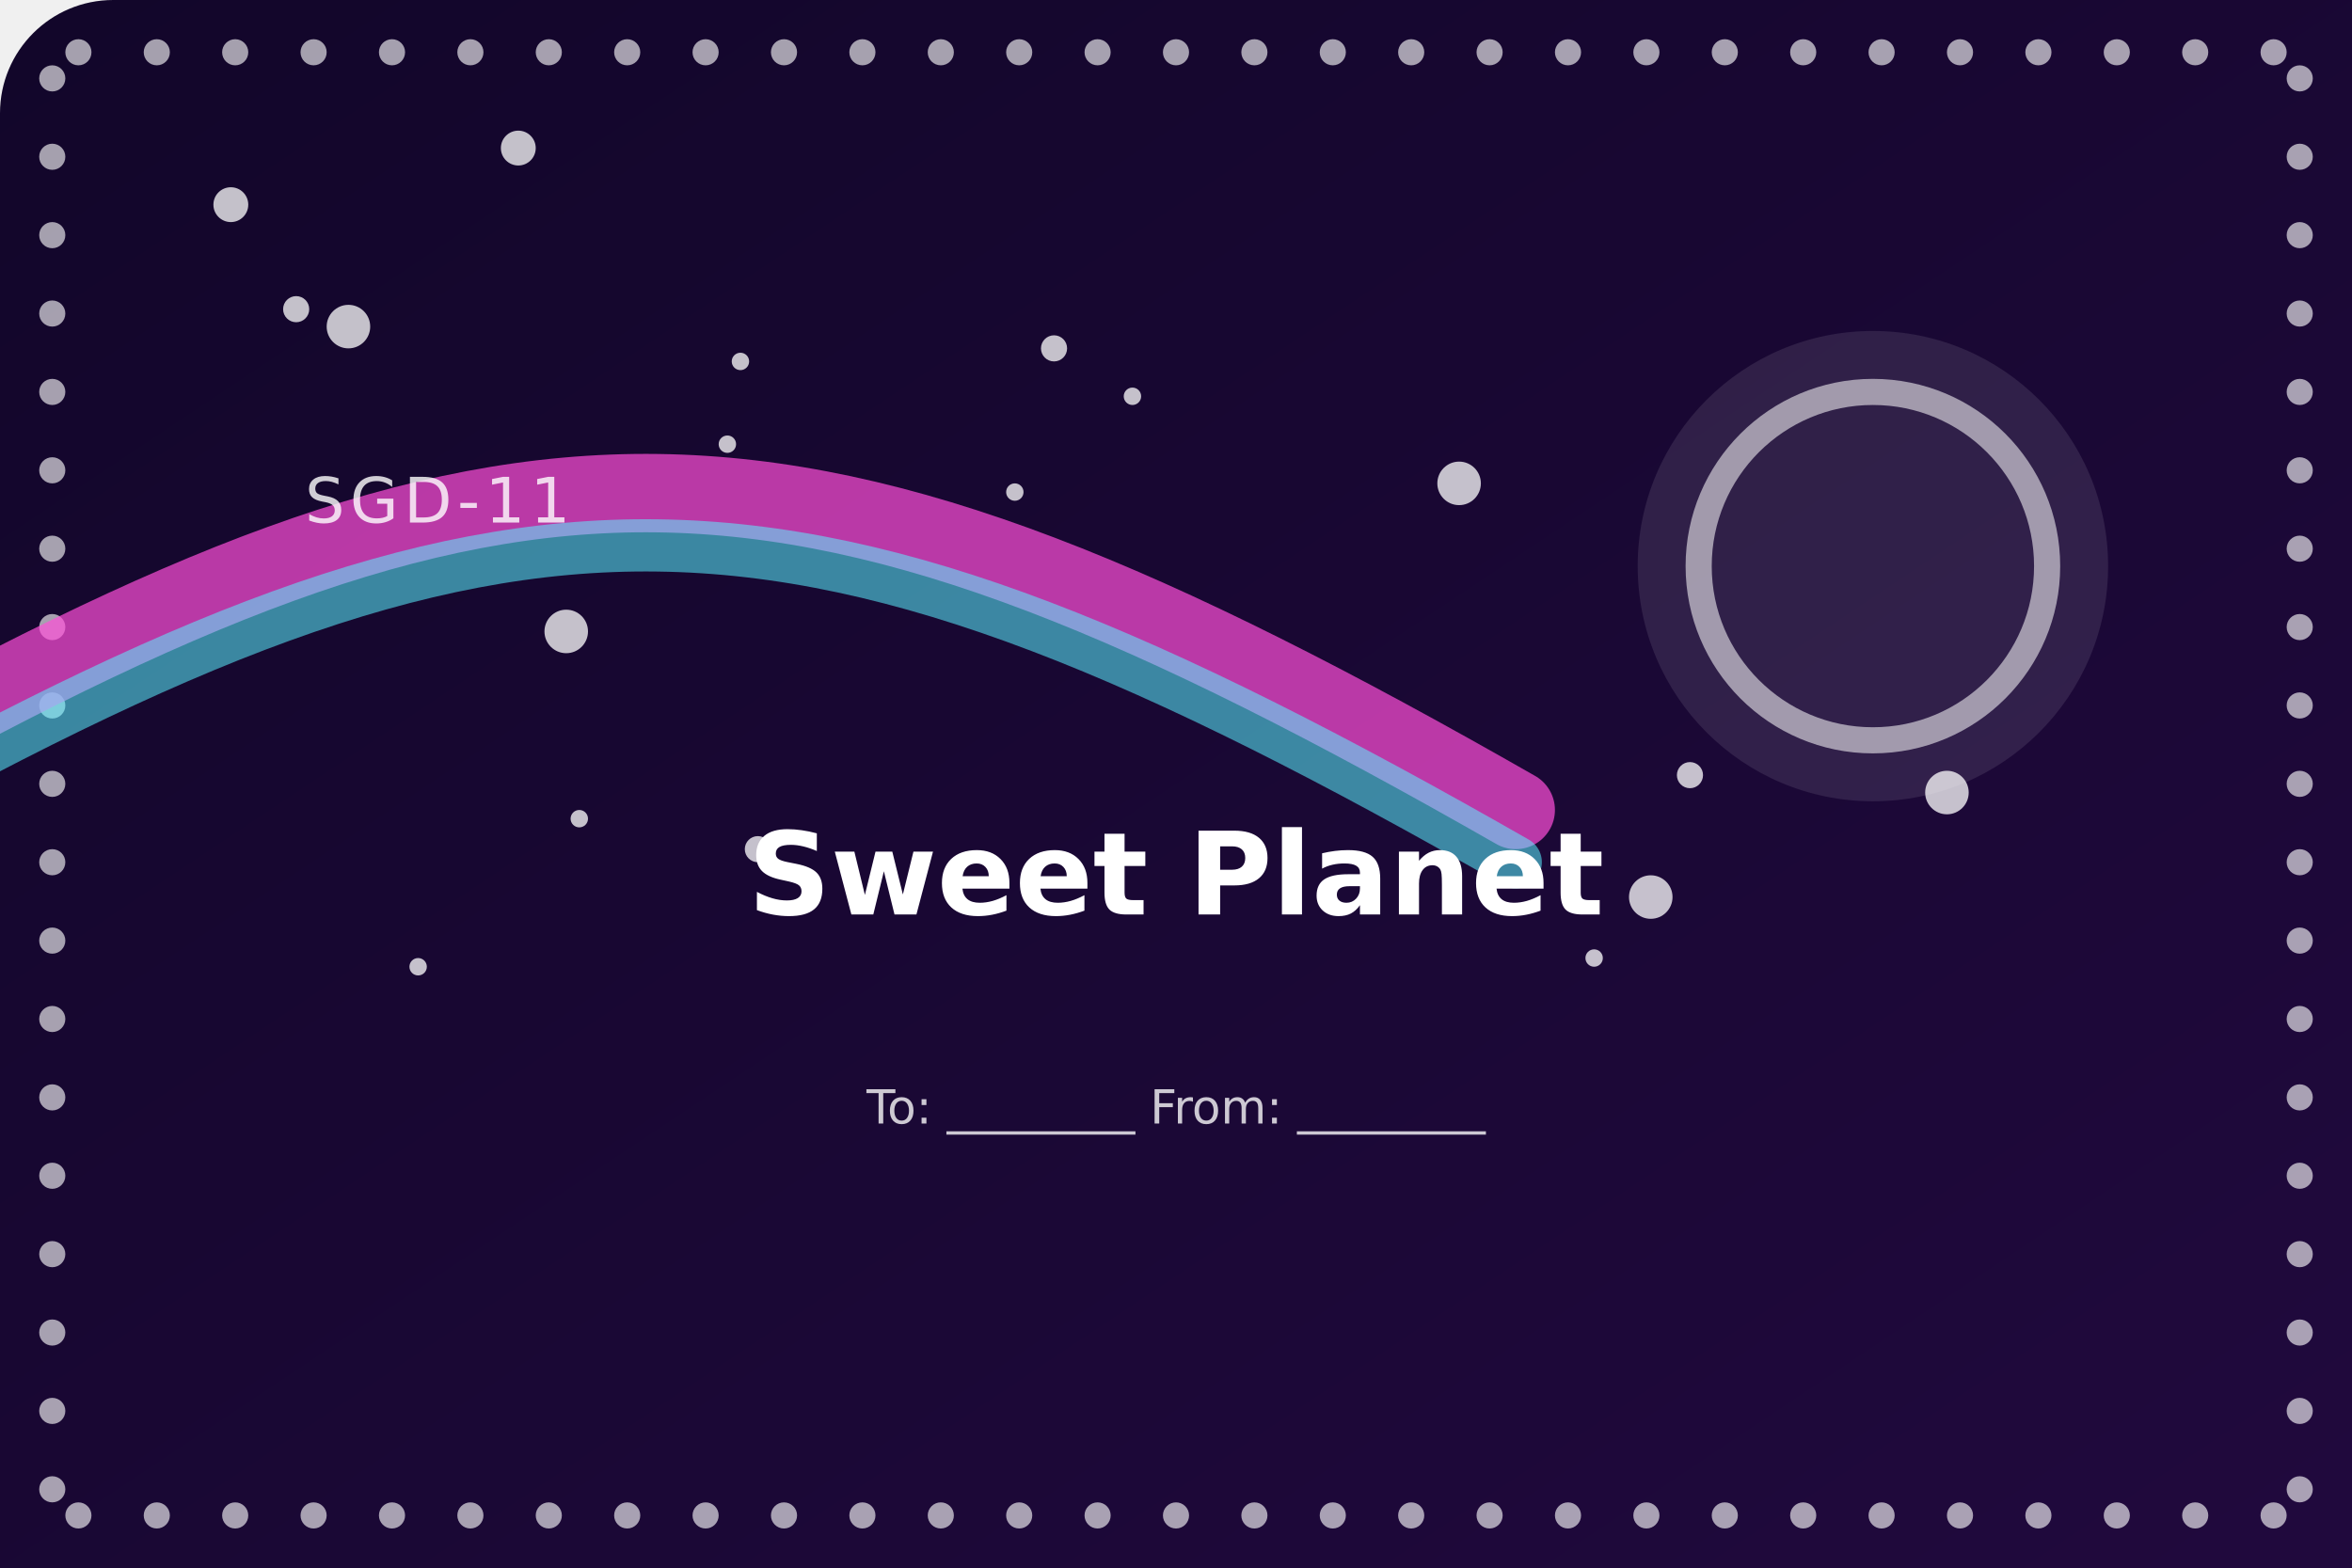
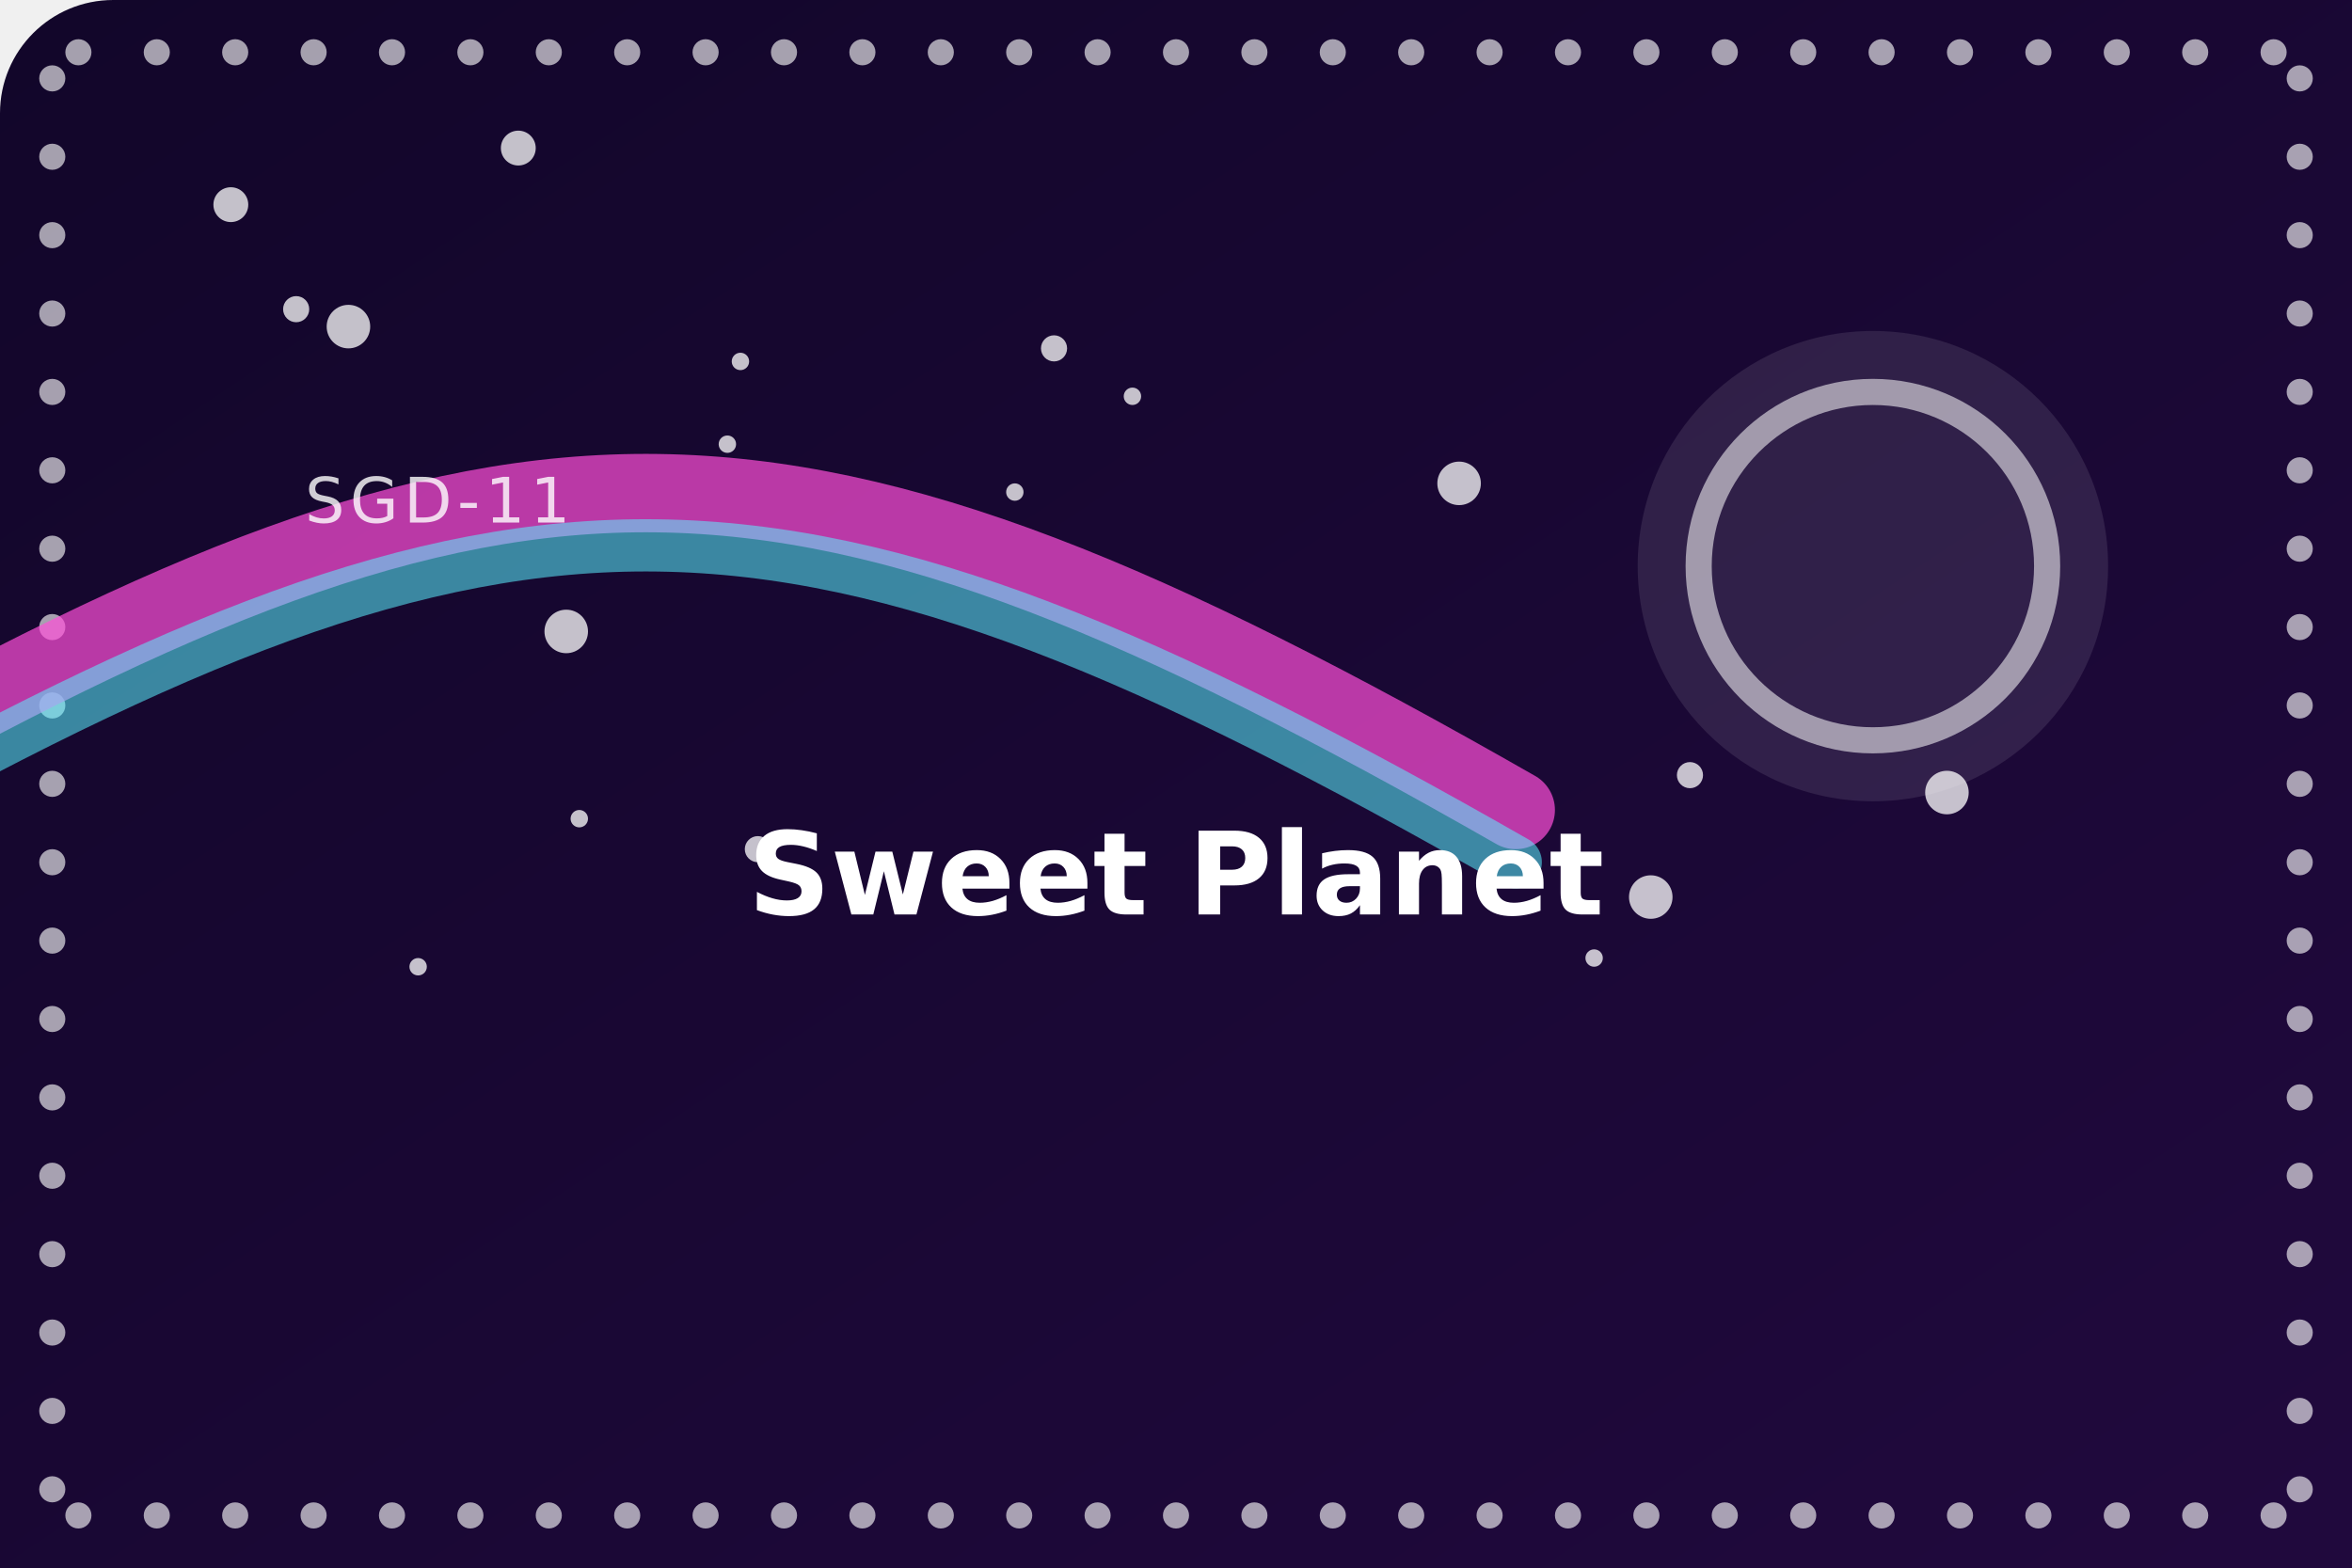
<svg xmlns="http://www.w3.org/2000/svg" width="1500" height="1000" viewBox="0 0 900 600">
  <defs>
    <linearGradient id="bg" x1="0" y1="0" x2="1" y2="1">
      <stop offset="0" stop-color="#12062a" />
      <stop offset="1" stop-color="#2a0b4a" />
    </linearGradient>
    <filter id="softShadow" x="-33.33" y="-33.33" width="140%" height="140%">
      <feDropShadow dx="0" dy="13.33" stdDeviation="16.67" flood-color="rgba(0,0,0,0.35)" />
    </filter>
  </defs>
  <rect x="0" y="0" width="1500" height="1000" rx="43.33" fill="url(#bg)" />
  <g opacity="0.95">
    <circle cx="30" cy="20" r="5" fill="rgba(255,255,255,0.65)" />
    <circle cx="30" cy="580" r="5" fill="rgba(255,255,255,0.65)" />
    <circle cx="60" cy="20" r="5" fill="rgba(255,255,255,0.65)" />
    <circle cx="60" cy="580" r="5" fill="rgba(255,255,255,0.65)" />
    <circle cx="90" cy="20" r="5" fill="rgba(255,255,255,0.65)" />
    <circle cx="90" cy="580" r="5" fill="rgba(255,255,255,0.65)" />
    <circle cx="120" cy="20" r="5" fill="rgba(255,255,255,0.65)" />
    <circle cx="120" cy="580" r="5" fill="rgba(255,255,255,0.65)" />
    <circle cx="150" cy="20" r="5" fill="rgba(255,255,255,0.65)" />
    <circle cx="150" cy="580" r="5" fill="rgba(255,255,255,0.65)" />
    <circle cx="180" cy="20" r="5" fill="rgba(255,255,255,0.65)" />
    <circle cx="180" cy="580" r="5" fill="rgba(255,255,255,0.65)" />
    <circle cx="210" cy="20" r="5" fill="rgba(255,255,255,0.65)" />
    <circle cx="210" cy="580" r="5" fill="rgba(255,255,255,0.65)" />
    <circle cx="240" cy="20" r="5" fill="rgba(255,255,255,0.65)" />
    <circle cx="240" cy="580" r="5" fill="rgba(255,255,255,0.65)" />
    <circle cx="270" cy="20" r="5" fill="rgba(255,255,255,0.65)" />
    <circle cx="270" cy="580" r="5" fill="rgba(255,255,255,0.65)" />
    <circle cx="300" cy="20" r="5" fill="rgba(255,255,255,0.65)" />
    <circle cx="300" cy="580" r="5" fill="rgba(255,255,255,0.65)" />
    <circle cx="330" cy="20" r="5" fill="rgba(255,255,255,0.65)" />
    <circle cx="330" cy="580" r="5" fill="rgba(255,255,255,0.65)" />
    <circle cx="360" cy="20" r="5" fill="rgba(255,255,255,0.65)" />
    <circle cx="360" cy="580" r="5" fill="rgba(255,255,255,0.65)" />
    <circle cx="390" cy="20" r="5" fill="rgba(255,255,255,0.65)" />
    <circle cx="390" cy="580" r="5" fill="rgba(255,255,255,0.65)" />
    <circle cx="420" cy="20" r="5" fill="rgba(255,255,255,0.65)" />
    <circle cx="420" cy="580" r="5" fill="rgba(255,255,255,0.65)" />
    <circle cx="450" cy="20" r="5" fill="rgba(255,255,255,0.65)" />
    <circle cx="450" cy="580" r="5" fill="rgba(255,255,255,0.65)" />
    <circle cx="480" cy="20" r="5" fill="rgba(255,255,255,0.65)" />
    <circle cx="480" cy="580" r="5" fill="rgba(255,255,255,0.65)" />
    <circle cx="510" cy="20" r="5" fill="rgba(255,255,255,0.65)" />
    <circle cx="510" cy="580" r="5" fill="rgba(255,255,255,0.65)" />
    <circle cx="540" cy="20" r="5" fill="rgba(255,255,255,0.65)" />
    <circle cx="540" cy="580" r="5" fill="rgba(255,255,255,0.65)" />
    <circle cx="570" cy="20" r="5" fill="rgba(255,255,255,0.65)" />
    <circle cx="570" cy="580" r="5" fill="rgba(255,255,255,0.65)" />
    <circle cx="600" cy="20" r="5" fill="rgba(255,255,255,0.65)" />
    <circle cx="600" cy="580" r="5" fill="rgba(255,255,255,0.65)" />
    <circle cx="630" cy="20" r="5" fill="rgba(255,255,255,0.65)" />
    <circle cx="630" cy="580" r="5" fill="rgba(255,255,255,0.65)" />
    <circle cx="660" cy="20" r="5" fill="rgba(255,255,255,0.65)" />
    <circle cx="660" cy="580" r="5" fill="rgba(255,255,255,0.65)" />
    <circle cx="690" cy="20" r="5" fill="rgba(255,255,255,0.65)" />
    <circle cx="690" cy="580" r="5" fill="rgba(255,255,255,0.65)" />
    <circle cx="720" cy="20" r="5" fill="rgba(255,255,255,0.65)" />
    <circle cx="720" cy="580" r="5" fill="rgba(255,255,255,0.65)" />
    <circle cx="750" cy="20" r="5" fill="rgba(255,255,255,0.65)" />
    <circle cx="750" cy="580" r="5" fill="rgba(255,255,255,0.65)" />
    <circle cx="780" cy="20" r="5" fill="rgba(255,255,255,0.65)" />
    <circle cx="780" cy="580" r="5" fill="rgba(255,255,255,0.65)" />
    <circle cx="810" cy="20" r="5" fill="rgba(255,255,255,0.65)" />
    <circle cx="810" cy="580" r="5" fill="rgba(255,255,255,0.65)" />
    <circle cx="840" cy="20" r="5" fill="rgba(255,255,255,0.65)" />
    <circle cx="840" cy="580" r="5" fill="rgba(255,255,255,0.65)" />
    <circle cx="870" cy="20" r="5" fill="rgba(255,255,255,0.65)" />
    <circle cx="870" cy="580" r="5" fill="rgba(255,255,255,0.65)" />
    <circle cx="20" cy="30" r="5" fill="rgba(255,255,255,0.65)" />
    <circle cx="880" cy="30" r="5" fill="rgba(255,255,255,0.65)" />
    <circle cx="20" cy="60" r="5" fill="rgba(255,255,255,0.65)" />
    <circle cx="880" cy="60" r="5" fill="rgba(255,255,255,0.65)" />
    <circle cx="20" cy="90" r="5" fill="rgba(255,255,255,0.65)" />
    <circle cx="880" cy="90" r="5" fill="rgba(255,255,255,0.65)" />
    <circle cx="20" cy="120" r="5" fill="rgba(255,255,255,0.65)" />
    <circle cx="880" cy="120" r="5" fill="rgba(255,255,255,0.65)" />
    <circle cx="20" cy="150" r="5" fill="rgba(255,255,255,0.65)" />
    <circle cx="880" cy="150" r="5" fill="rgba(255,255,255,0.65)" />
    <circle cx="20" cy="180" r="5" fill="rgba(255,255,255,0.65)" />
    <circle cx="880" cy="180" r="5" fill="rgba(255,255,255,0.65)" />
    <circle cx="20" cy="210" r="5" fill="rgba(255,255,255,0.65)" />
    <circle cx="880" cy="210" r="5" fill="rgba(255,255,255,0.65)" />
    <circle cx="20" cy="240" r="5" fill="rgba(255,255,255,0.65)" />
    <circle cx="880" cy="240" r="5" fill="rgba(255,255,255,0.65)" />
    <circle cx="20" cy="270" r="5" fill="rgba(255,255,255,0.65)" />
    <circle cx="880" cy="270" r="5" fill="rgba(255,255,255,0.65)" />
    <circle cx="20" cy="300" r="5" fill="rgba(255,255,255,0.65)" />
    <circle cx="880" cy="300" r="5" fill="rgba(255,255,255,0.65)" />
    <circle cx="20" cy="330" r="5" fill="rgba(255,255,255,0.65)" />
    <circle cx="880" cy="330" r="5" fill="rgba(255,255,255,0.65)" />
    <circle cx="20" cy="360" r="5" fill="rgba(255,255,255,0.65)" />
    <circle cx="880" cy="360" r="5" fill="rgba(255,255,255,0.65)" />
    <circle cx="20" cy="390" r="5" fill="rgba(255,255,255,0.65)" />
    <circle cx="880" cy="390" r="5" fill="rgba(255,255,255,0.65)" />
    <circle cx="20" cy="420" r="5" fill="rgba(255,255,255,0.65)" />
    <circle cx="880" cy="420" r="5" fill="rgba(255,255,255,0.65)" />
    <circle cx="20" cy="450" r="5" fill="rgba(255,255,255,0.65)" />
    <circle cx="880" cy="450" r="5" fill="rgba(255,255,255,0.65)" />
    <circle cx="20" cy="480" r="5" fill="rgba(255,255,255,0.65)" />
    <circle cx="880" cy="480" r="5" fill="rgba(255,255,255,0.65)" />
    <circle cx="20" cy="510" r="5" fill="rgba(255,255,255,0.65)" />
    <circle cx="880" cy="510" r="5" fill="rgba(255,255,255,0.65)" />
    <circle cx="20" cy="540" r="5" fill="rgba(255,255,255,0.65)" />
    <circle cx="880" cy="540" r="5" fill="rgba(255,255,255,0.65)" />
    <circle cx="20" cy="570" r="5" fill="rgba(255,255,255,0.65)" />
    <circle cx="880" cy="570" r="5" fill="rgba(255,255,255,0.65)" />
  </g>
  <g>
    <circle cx="283.33" cy="138.33" r="3.33" fill="rgba(255,255,255,0.75)" />
    <circle cx="388.33" cy="188.33" r="3.33" fill="rgba(255,255,255,0.75)" />
    <circle cx="403.33" cy="133.33" r="5" fill="rgba(255,255,255,0.75)" />
    <circle cx="198.33" cy="56.67" r="6.67" fill="rgba(255,255,255,0.75)" />
    <circle cx="433.33" cy="151.67" r="3.33" fill="rgba(255,255,255,0.75)" />
    <circle cx="558.33" cy="185" r="8.33" fill="rgba(255,255,255,0.75)" />
    <circle cx="216.67" cy="241.67" r="8.33" fill="rgba(255,255,255,0.75)" />
    <circle cx="610" cy="366.67" r="3.33" fill="rgba(255,255,255,0.75)" />
    <circle cx="133.33" cy="125" r="8.33" fill="rgba(255,255,255,0.75)" />
    <circle cx="160" cy="370" r="3.33" fill="rgba(255,255,255,0.75)" />
    <circle cx="631.67" cy="343.33" r="8.33" fill="rgba(255,255,255,0.75)" />
    <circle cx="646.67" cy="296.67" r="5" fill="rgba(255,255,255,0.75)" />
    <circle cx="278.33" cy="170" r="3.33" fill="rgba(255,255,255,0.75)" />
    <circle cx="221.67" cy="313.33" r="3.33" fill="rgba(255,255,255,0.75)" />
    <circle cx="745" cy="303.33" r="8.33" fill="rgba(255,255,255,0.75)" />
    <circle cx="113.33" cy="118.33" r="5" fill="rgba(255,255,255,0.75)" />
    <circle cx="290" cy="325" r="5" fill="rgba(255,255,255,0.75)" />
    <circle cx="88.33" cy="78.33" r="6.67" fill="rgba(255,255,255,0.75)" />
    <path d="M-66.67 300 C200 150 300 150 580 310" stroke="#ff4fd8" stroke-width="30" fill="none" opacity="0.7" stroke-linecap="round" />
    <path d="M-66.67 320 C200 170 300 170 580 330" stroke="#5af0ff" stroke-width="20" fill="none" opacity="0.55" stroke-linecap="round" />
    <circle cx="716.67" cy="216.67" r="90" fill="rgba(255,255,255,0.10)" />
    <circle cx="716.67" cy="216.67" r="66.67" fill="none" stroke="rgba(255,255,255,0.55)" stroke-width="10" />
  </g>
  <g filter="url(#softShadow)">
    <rect x="73.33" y="86.67" width="753.33" height="426.67" rx="36.67" fill="rgba(0,0,0,0.22)" stroke="rgba(255,255,255,0.22)" stroke-width="3.33" />
  </g>
  <text x="116.67" y="200" font-family="DejaVu Sans, Arial, sans-serif" font-size="24" fill="rgba(255,255,255,0.80)" letter-spacing="2">SGD-11</text>
  <text x="450" y="350" text-anchor="middle" font-family="DejaVu Sans, Arial, sans-serif" font-size="44" font-weight="700" fill="#ffffff">Sweet Planet</text>
-   <text x="450" y="430" text-anchor="middle" font-family="DejaVu Sans, Arial, sans-serif" font-size="18" fill="rgba(255,255,255,0.78)">To: ________   From: ________</text>
</svg>
